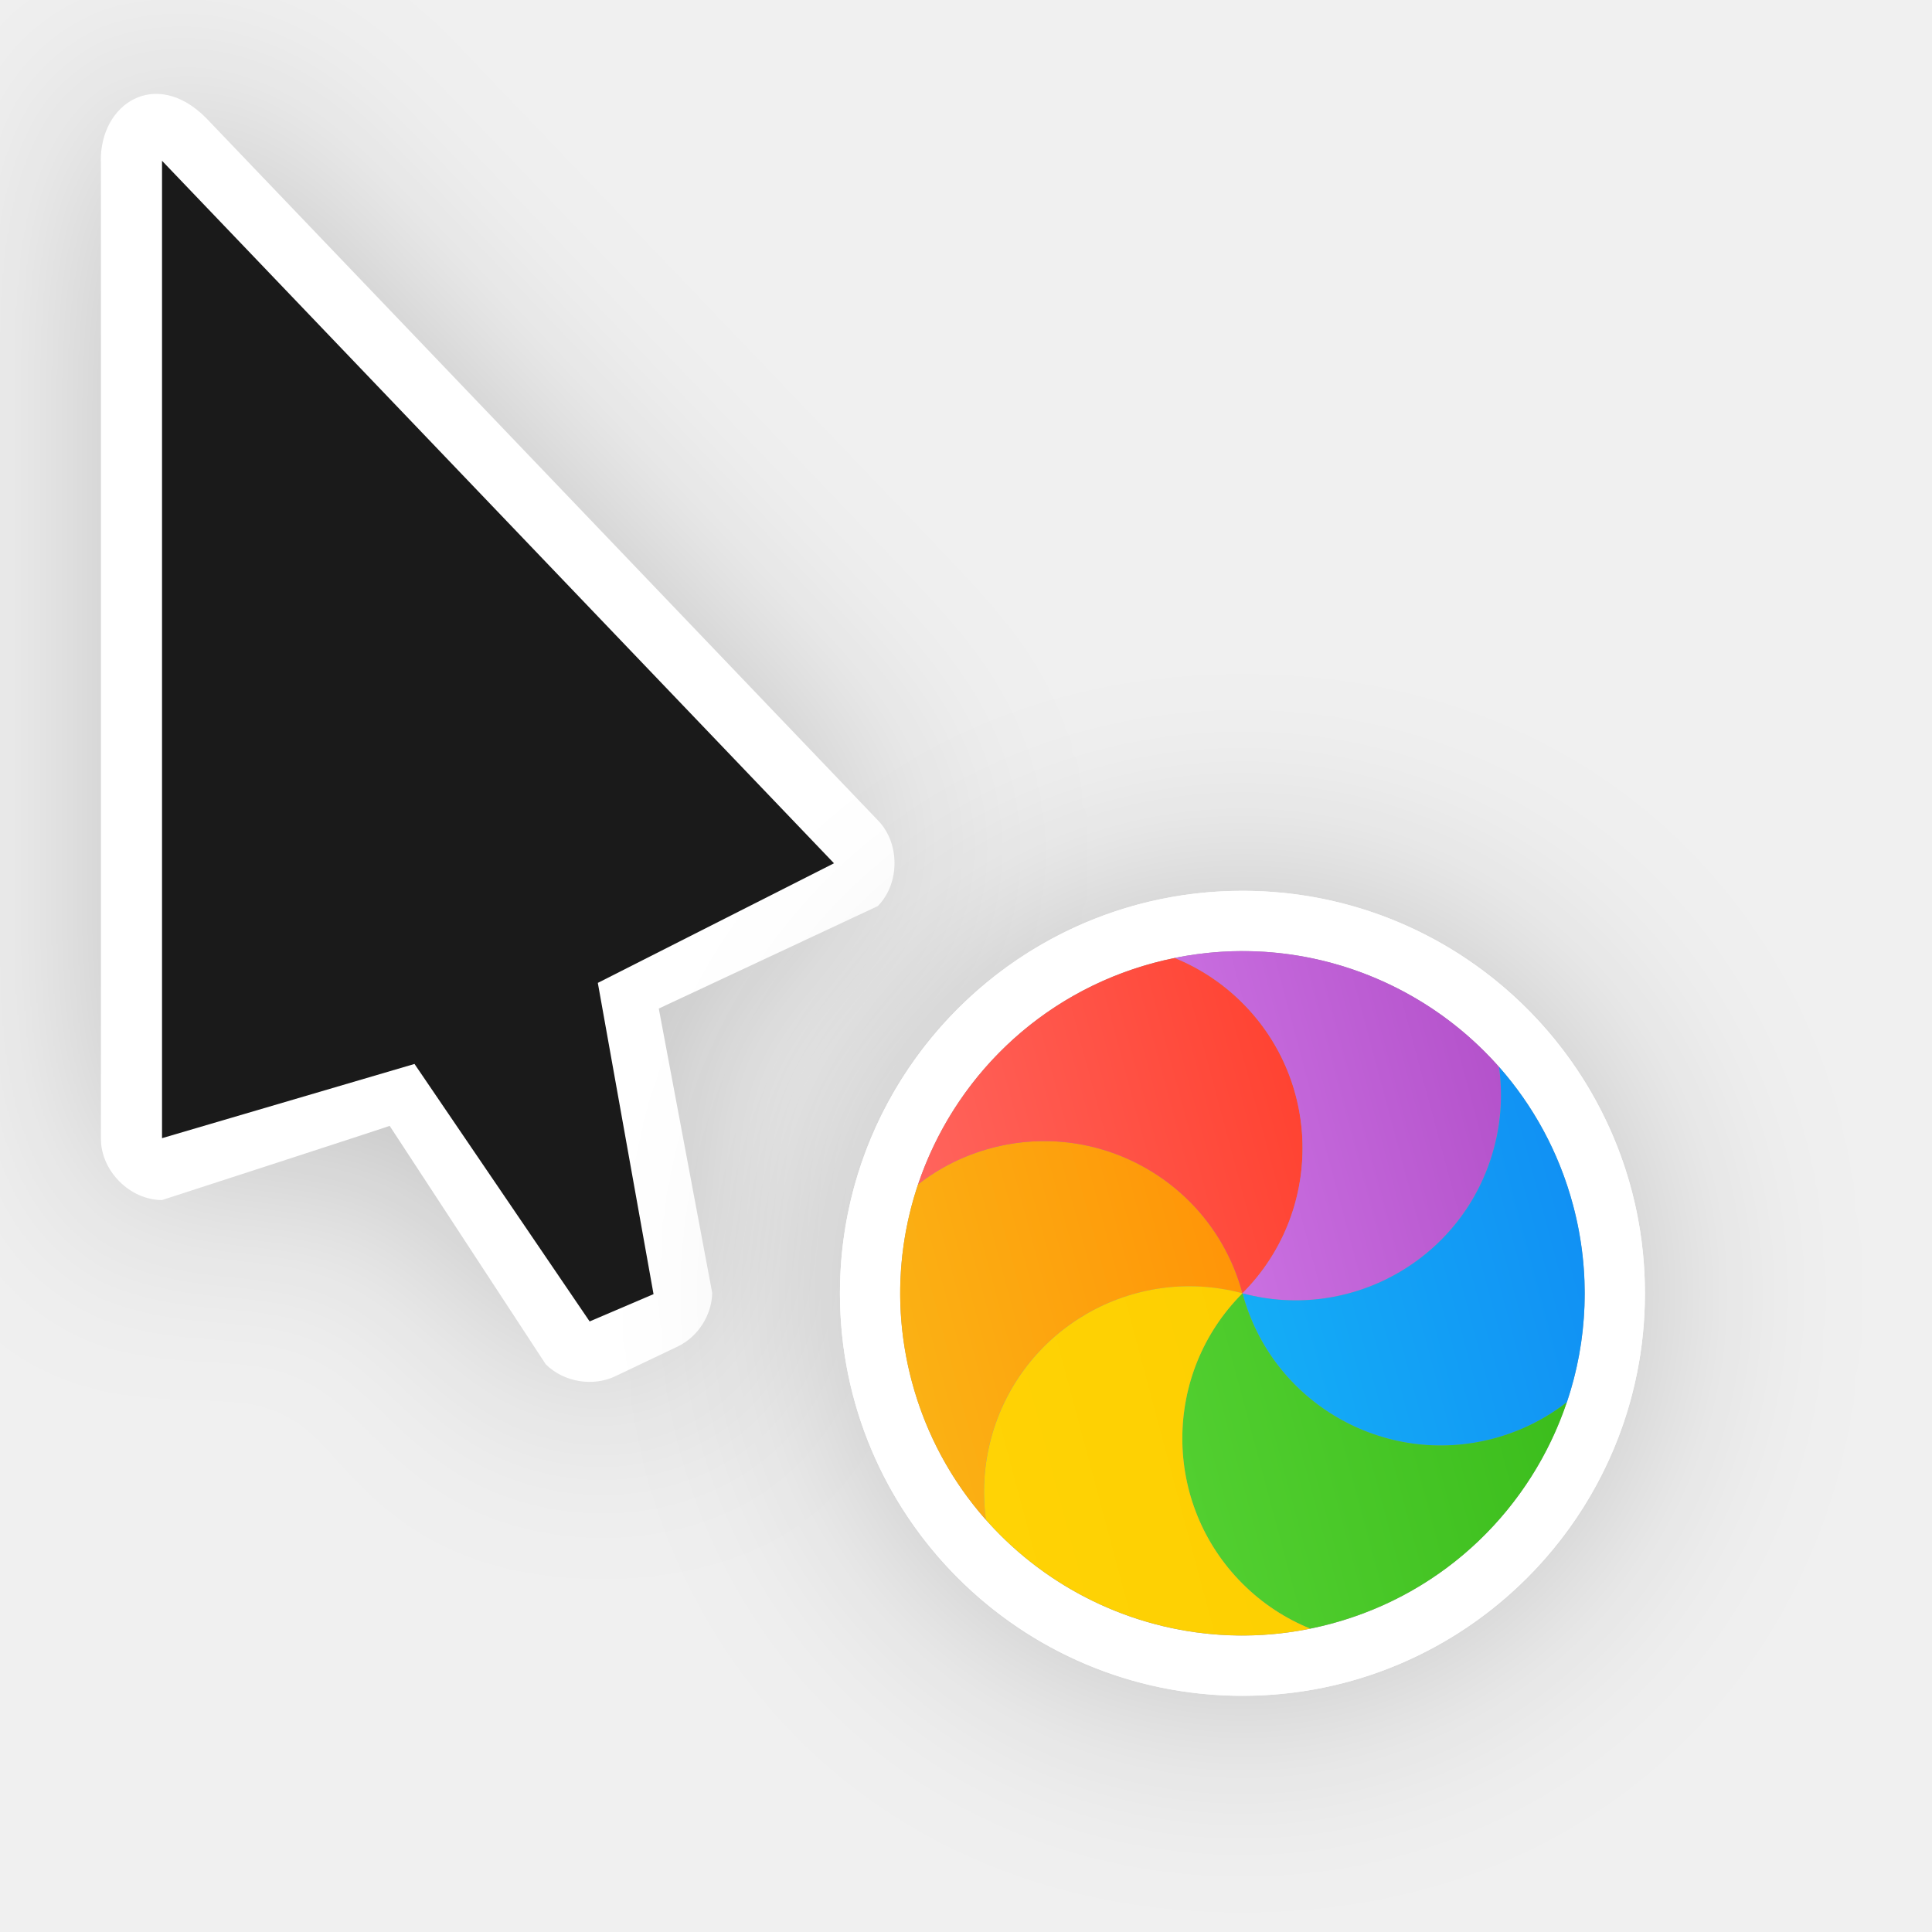
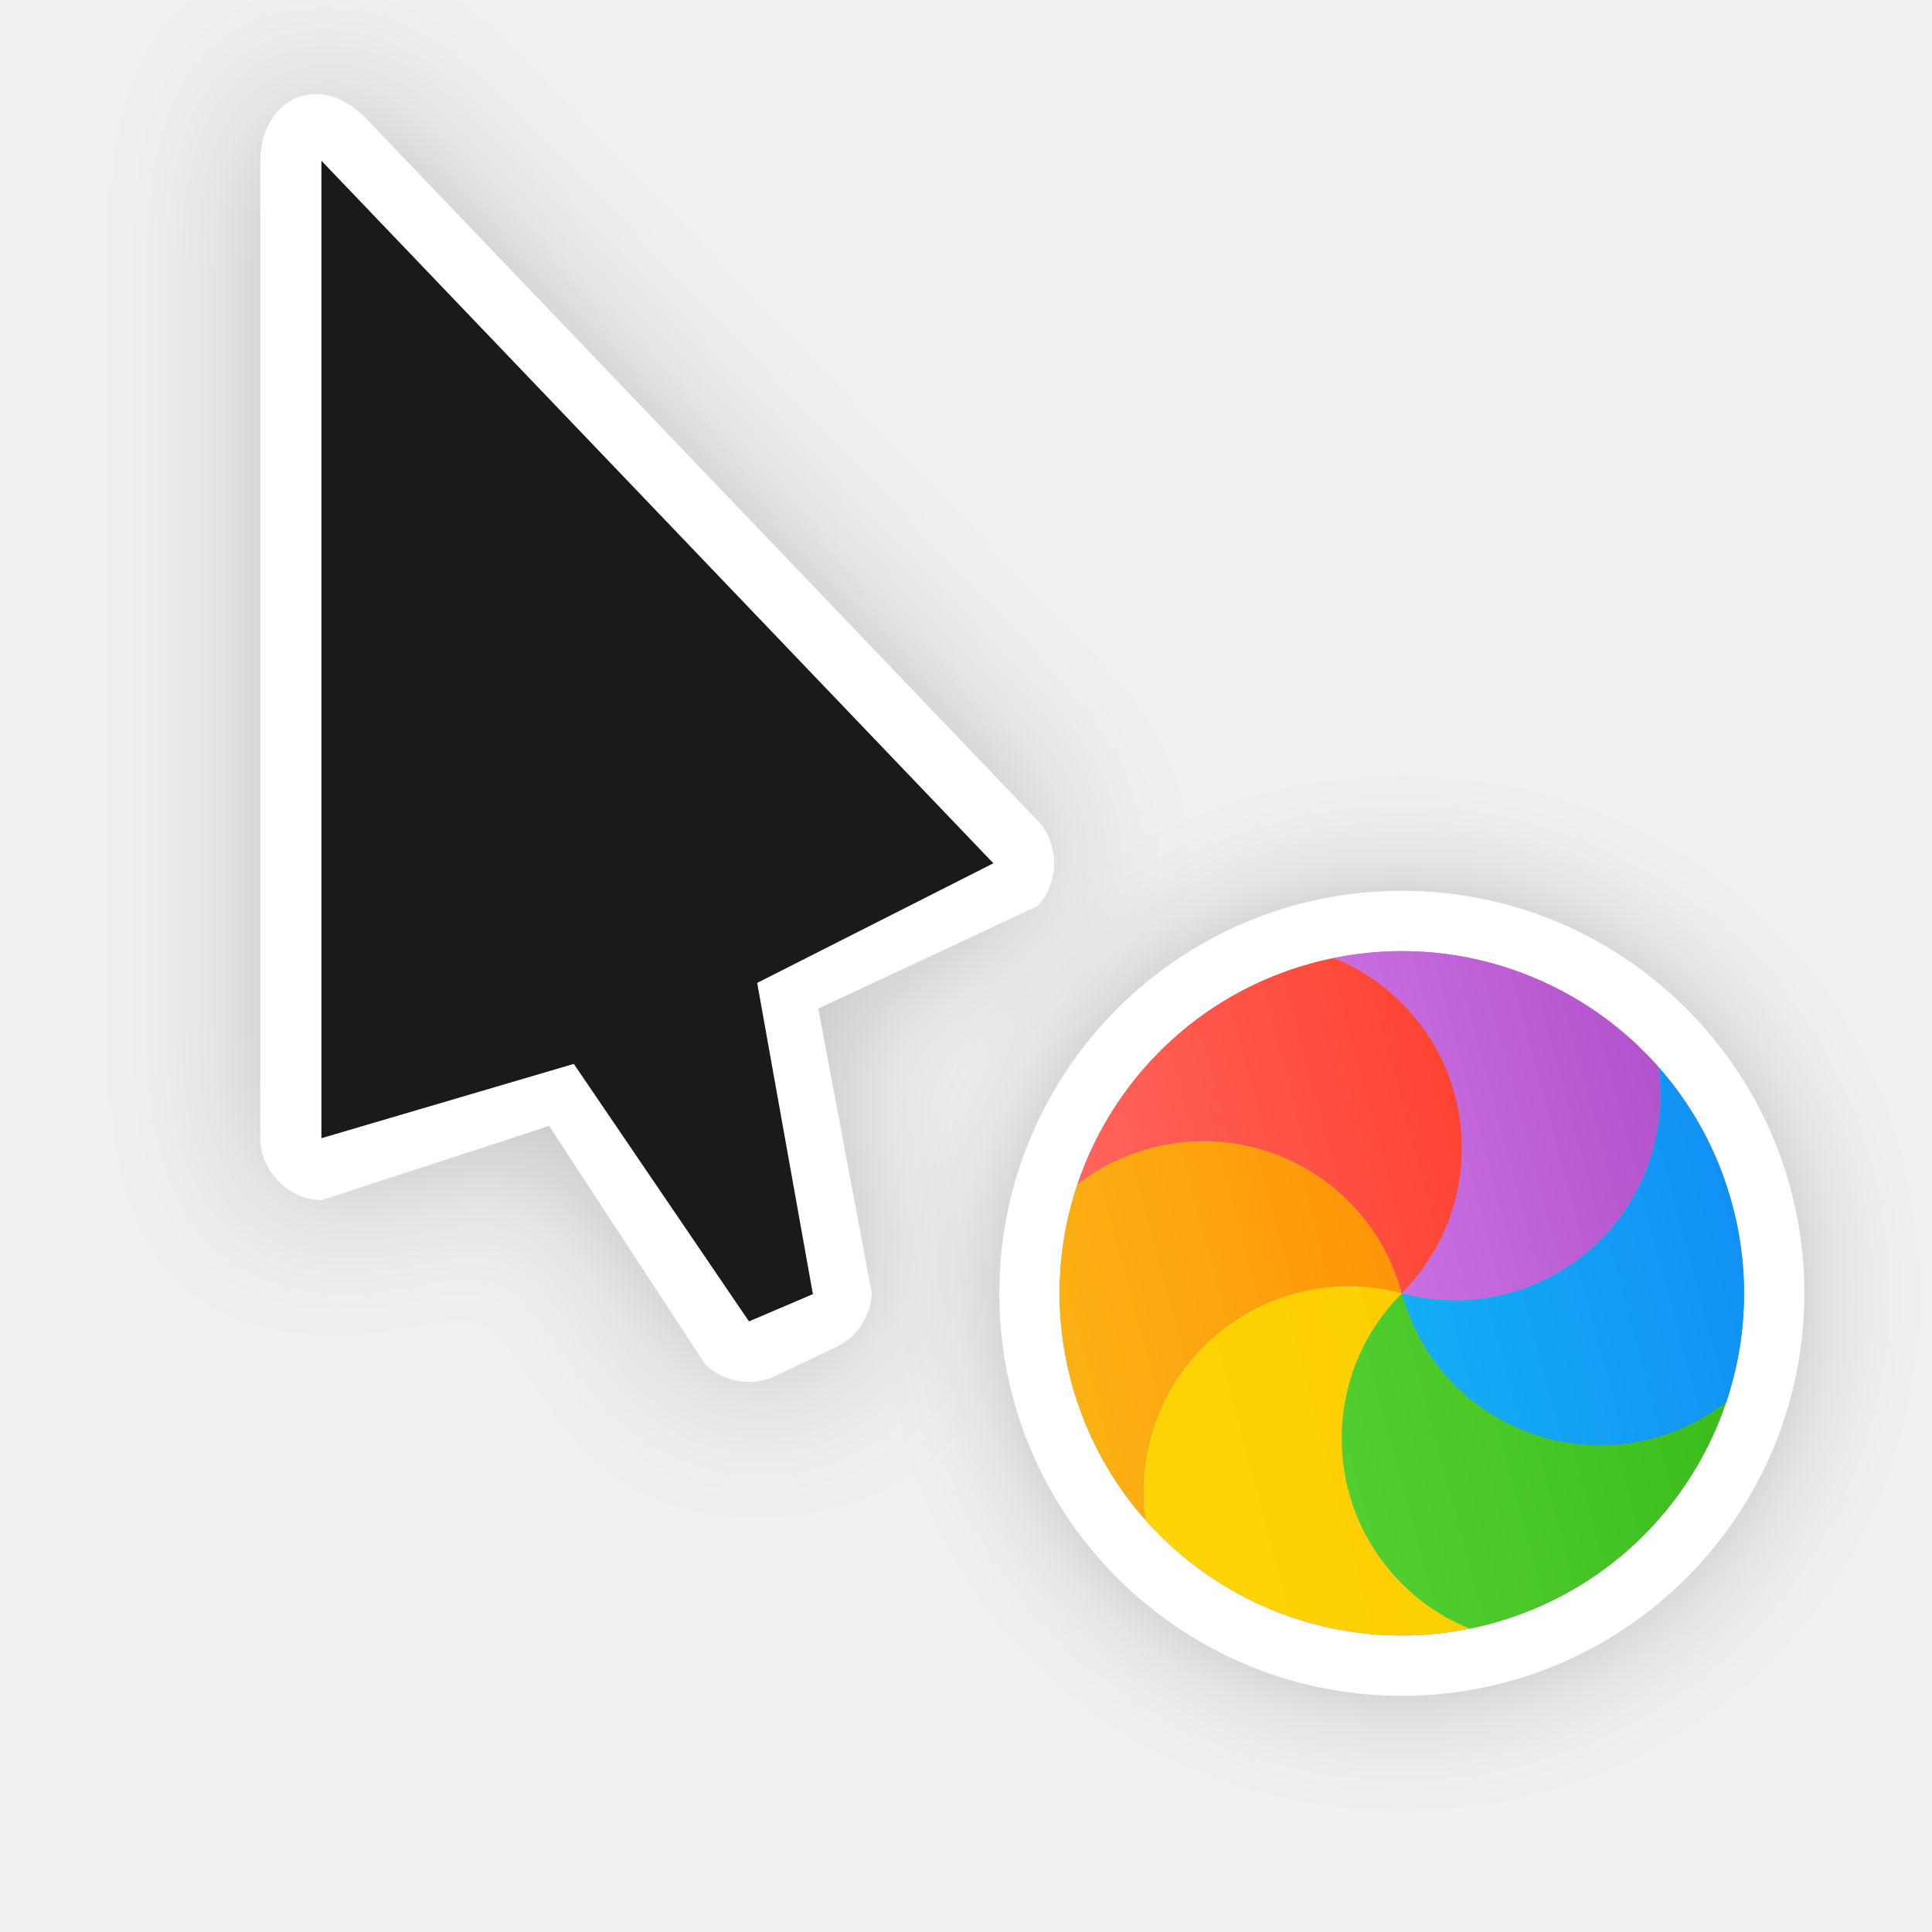
- <svg xmlns="http://www.w3.org/2000/svg" height="24" viewBox="0 0 24 24" width="24" version="1.1" id="svg82">
-   <defs id="defs86">
-     <filter style="color-interpolation-filters:sRGB" id="filter1719" x="-0.328" width="1.656" y="-0.202" height="1.404">
-       <feGaussianBlur stdDeviation="1.347" id="feGaussianBlur1721" />
-     </filter>
-     <filter style="color-interpolation-filters:sRGB" id="filter1723" x="-0.323" width="1.647" y="-0.323" height="1.647">
-       <feGaussianBlur stdDeviation="2.965" id="feGaussianBlur1725" />
-     </filter>
-   </defs>
-   <linearGradient id="a" gradientTransform="matrix(0.4579123,0,0,0.4380064,8.607332,9.250079)" gradientUnits="userSpaceOnUse" x1="17.871" x2="17.871" y1="7.669" y2="17.893">
-     <stop offset="0" stop-color="#fbb114" id="stop2" />
-     <stop offset="1" stop-color="#ff9508" id="stop4" />
+ <svg xmlns="http://www.w3.org/2000/svg" height="24" viewBox="0 0 24 24" width="24">
+   <linearGradient id="a" gradientTransform="matrix(.4579123 0 0 .4380064 8.607332 9.250079)" gradientUnits="userSpaceOnUse" x1="17.871" x2="17.871" y1="7.669" y2="17.893">
+     <stop offset="0" stop-color="#fbb114" />
+     <stop offset="1" stop-color="#ff9508" />
  </linearGradient>
-   <linearGradient id="b" gradientTransform="matrix(0.4206575,0,0,0.4767976,8.607332,9.250079)" gradientUnits="userSpaceOnUse" x1="23.954" x2="23.954" y1="8.61" y2="19.256">
-     <stop offset="0" stop-color="#ff645d" id="stop7" />
-     <stop offset="1" stop-color="#ff4332" id="stop9" />
+   <linearGradient id="b" gradientTransform="matrix(.4206575 0 0 .4767976 8.607332 9.250079)" gradientUnits="userSpaceOnUse" x1="23.954" x2="23.954" y1="8.61" y2="19.256">
+     <stop offset="0" stop-color="#ff645d" />
+     <stop offset="1" stop-color="#ff4332" />
  </linearGradient>
-   <linearGradient id="c" gradientTransform="matrix(0.4914857,0,0,0.4080861,8.607332,9.250079)" gradientUnits="userSpaceOnUse" x1="20.127" x2="20.127" y1="19.205" y2="29.033">
-     <stop offset="0" stop-color="#ca70e1" id="stop12" />
-     <stop offset="1" stop-color="#b452cb" id="stop14" />
+   <linearGradient id="c" gradientTransform="matrix(.4914857 0 0 .4080861 8.607332 9.250079)" gradientUnits="userSpaceOnUse" x1="20.127" x2="20.127" y1="19.205" y2="29.033">
+     <stop offset="0" stop-color="#ca70e1" />
+     <stop offset="1" stop-color="#b452cb" />
  </linearGradient>
-   <linearGradient id="d" gradientTransform="matrix(0.4579123,0,0,0.4380064,8.607332,9.250079)" gradientUnits="userSpaceOnUse" x1="16.36" x2="16.36" y1="17.893" y2="28.118">
-     <stop offset="0" stop-color="#14adf6" id="stop17" />
-     <stop offset="1" stop-color="#1191f4" id="stop19" />
+   <linearGradient id="d" gradientTransform="matrix(.4579123 0 0 .4380064 8.607332 9.250079)" gradientUnits="userSpaceOnUse" x1="16.36" x2="16.36" y1="17.893" y2="28.118">
+     <stop offset="0" stop-color="#14adf6" />
+     <stop offset="1" stop-color="#1191f4" />
  </linearGradient>
-   <linearGradient id="e" gradientTransform="matrix(0.4206575,0,0,0.4767976,8.607332,9.250079)" gradientUnits="userSpaceOnUse" x1="13.308" x2="13.308" y1="13.619" y2="24.265">
-     <stop offset="0" stop-color="#52cf30" id="stop22" />
-     <stop offset="1" stop-color="#3bbd1c" id="stop24" />
+   <linearGradient id="e" gradientTransform="matrix(.4206575 0 0 .4767976 8.607332 9.250079)" gradientUnits="userSpaceOnUse" x1="13.308" x2="13.308" y1="13.619" y2="24.265">
+     <stop offset="0" stop-color="#52cf30" />
+     <stop offset="1" stop-color="#3bbd1c" />
  </linearGradient>
-   <linearGradient id="f" gradientTransform="matrix(0.4914857,0,0,0.4080861,8.607332,9.250079)" gradientUnits="userSpaceOnUse" x1="11.766" x2="11.766" y1="9.377" y2="19.205">
-     <stop offset="0" stop-color="#ffd305" id="stop27" />
-     <stop offset="1" stop-color="#fdcf01" id="stop29" />
+   <linearGradient id="f" gradientTransform="matrix(.4914857 0 0 .4080861 8.607332 9.250079)" gradientUnits="userSpaceOnUse" x1="11.766" x2="11.766" y1="9.377" y2="19.205">
+     <stop offset="0" stop-color="#ffd305" />
+     <stop offset="1" stop-color="#fdcf01" />
  </linearGradient>
-   <filter id="g" height="1.272" width="1.441" x="-0.22" y="-0.136" style="color-interpolation-filters:sRGB">
-     <feGaussianBlur stdDeviation="1.192" id="feGaussianBlur32" />
+   <filter id="g" color-interpolation-filters="sRGB" height="1.272" width="1.441" x="-.22" y="-.136">
+     <feGaussianBlur stdDeviation=".905" />
  </filter>
-   <filter id="h" height="1.444" width="1.444" x="-0.222" y="-0.222" style="color-interpolation-filters:sRGB">
-     <feGaussianBlur stdDeviation="1.202" id="feGaussianBlur35" />
+   <filter id="h" color-interpolation-filters="sRGB" height="1.336" width="1.336" x="-.168" y="-.168">
+     <feGaussianBlur stdDeviation=".7" />
  </filter>
-   <path style="opacity:0.2;fill:#000000;fill-opacity:1;stroke-width:0.759;filter:url(#filter1719)" id="path1677" d="M 1.254,2.007 V 14.149 c 3.8e-5,0.397 0.362,0.759 0.759,0.759 0,0 2.946,-0.956 2.828,-0.922 l 1.939,2.962 c 0.224,0.224 0.594,0.284 0.877,0.142 L 8.422,16.726 c 0.249,-0.121 0.42,-0.387 0.427,-0.664 l -0.664,-3.533 2.721,-1.272 c 0.277,-0.281 0.277,-0.787 0,-1.067 L 2.558,1.462 C 1.936,0.84 1.241,1.284 1.254,2.007 Z" />
-   <g id="g46" transform="matrix(0.7588509,0,0,0.7588509,-122.5974,-577.1077)">
-     <path style="fill:#ffffff" id="path42" d="m 163.209,763.147 v 16 c 5e-5,0.524 0.476,1 1,1 0,0 3.883,-1.259 3.726,-1.215 l 2.555,3.903 c 0.295,0.295 0.783,0.375 1.156,0.188 l 1.008,-0.48 c 0.328,-0.159 0.554,-0.51 0.562,-0.875 l -0.875,-4.656 3.585,-1.677 c 0.365,-0.37 0.365,-1.037 0,-1.406 l -11,-11.5 c -0.82,-0.82 -1.736,-0.235 -1.719,0.719 z" />
-     <path style="fill:#1a1a1a" id="path44" d="m 164.209,779.134 v -16 l 11,11.5 -3.866,1.958 0.912,5.095 -1.046,0.447 -2.867,-4.215 z" />
+   <circle cx="17.414" cy="16.066" fill-rule="evenodd" filter="url(#h)" opacity=".2" r="5" stroke-width=".455" />
+   <g stroke-width=".759">
+     <path d="m3.234 2.007v12.142c0.0.397.362.759.759.759 0 0 2.946-.956 2.828-.922l1.939 2.962c.224.224.594.284.877.142l.765-.364c.249-.121.42-.387.427-.664l-.664-3.533 2.721-1.272c.277-.281.277-.787 0-1.067l-8.347-8.727c-.622-.622-1.317-.178-1.304.545z" filter="url(#g)" opacity=".2" />
+     <path d="m3.234 2.007v12.142c0.0.397.362.759.759.759 0 0 2.946-.956 2.828-.922l1.939 2.962c.224.224.594.284.877.142l.765-.364c.249-.121.42-.387.427-.664l-.664-3.533 2.721-1.272c.277-.281.277-.787 0-1.067l-8.347-8.727c-.622-.622-1.317-.178-1.304.545z" fill="#fff" />
+     <path d="m3.993 14.139v-12.142l8.347 8.727-2.934 1.486.692 3.866-.794.339-2.176-3.199z" fill="#1a1a1a" />
  </g>
-   <g transform="matrix(0.4545453,0,0,0.4545453,-148.6218,-354.078)" style="opacity:0.2;fill:#000000;fill-opacity:1;fill-rule:evenodd;filter:url(#filter1723)" id="g1697">
-     <circle id="circle1683" r="11" cy="814.317" cx="360.923" style="fill:#000000;fill-opacity:1" />
-     <path id="path1685" d="m 367.005,805.15 c 0.333,0.789 0.518,1.656 0.518,2.567 0,3.645 -2.955,6.6 -6.6,6.6 1.823,-3.157 0.741,-7.193 -2.416,-9.016 -0.789,-0.456 -1.633,-0.73 -2.484,-0.835 1.475,-0.735 3.139,-1.149 4.9,-1.149 2.249,0 4.34,0.675 6.082,1.833 z" style="fill:#000000;fill-opacity:1" />
-     <path id="path1687" d="m 371.902,815.002 c -0.516,0.683 -1.175,1.276 -1.963,1.731 -3.157,1.823 -7.193,0.741 -9.016,-2.416 3.645,0 6.6,-2.955 6.6,-6.6 0,-0.91 -0.184,-1.778 -0.518,-2.567 2.964,1.971 4.918,5.341 4.918,9.167 0,0.23 -0.007,0.459 -0.021,0.685 z" style="fill:#000000;fill-opacity:1" />
-     <path id="path1689" d="m 365.823,824.168 c -0.851,-0.106 -1.695,-0.38 -2.484,-0.835 -3.157,-1.823 -4.238,-5.859 -2.416,-9.016 1.823,3.157 5.859,4.238 9.016,2.416 0.788,-0.455 1.447,-1.048 1.963,-1.731 -0.247,4.022 -2.656,7.46 -6.079,9.166 z" style="fill:#000000;fill-opacity:1" />
-     <path id="path1691" d="m 354.841,823.484 c -0.333,-0.789 -0.518,-1.656 -0.518,-2.567 0,-3.645 2.955,-6.6 6.6,-6.6 -1.823,3.157 -0.741,7.193 2.416,9.016 0.789,0.456 1.633,0.73 2.484,0.835 -1.475,0.735 -3.139,1.149 -4.9,1.149 -2.249,0 -4.34,-0.675 -6.082,-1.833 z" style="fill:#000000;fill-opacity:1" />
-     <path id="path1693" d="m 349.944,813.632 c 0.516,-0.683 1.175,-1.276 1.963,-1.731 3.157,-1.823 7.193,-0.741 9.016,2.416 -3.645,0 -6.6,2.955 -6.6,6.6 0,0.91 0.184,1.778 0.518,2.567 -2.964,-1.971 -4.918,-5.341 -4.918,-9.167 0,-0.23 0.007,-0.459 0.021,-0.685 z" style="fill:#000000;fill-opacity:1" />
-     <path id="path1695" d="m 356.023,804.466 c 0.851,0.106 1.695,0.38 2.484,0.835 3.157,1.823 4.238,5.859 2.416,9.016 -1.823,-3.157 -5.859,-4.238 -9.016,-2.416 -0.788,0.455 -1.447,1.048 -1.963,1.731 0.247,-4.022 2.656,-7.46 6.079,-9.166 z" style="fill:#000000;fill-opacity:1" />
-   </g>
-   <g id="g62" style="fill:#ffffff;fill-rule:evenodd" transform="matrix(0.4545453,0,0,0.4545453,-148.6218,-354.078)">
-     <circle cx="360.923" cy="814.317" r="11" id="circle48" />
-     <path d="m 367.005,805.15 c 0.333,0.789 0.518,1.656 0.518,2.567 0,3.645 -2.955,6.6 -6.6,6.6 1.823,-3.157 0.741,-7.193 -2.416,-9.016 -0.789,-0.456 -1.633,-0.73 -2.484,-0.835 1.475,-0.735 3.139,-1.149 4.9,-1.149 2.249,0 4.34,0.675 6.082,1.833 z" id="path50" />
-     <path d="m 371.902,815.002 c -0.516,0.683 -1.175,1.276 -1.963,1.731 -3.157,1.823 -7.193,0.741 -9.016,-2.416 3.645,0 6.6,-2.955 6.6,-6.6 0,-0.91 -0.184,-1.778 -0.518,-2.567 2.964,1.971 4.918,5.341 4.918,9.167 0,0.23 -0.007,0.459 -0.021,0.685 z" id="path52" />
-     <path d="m 365.823,824.168 c -0.851,-0.106 -1.695,-0.38 -2.484,-0.835 -3.157,-1.823 -4.238,-5.859 -2.416,-9.016 1.823,3.157 5.859,4.238 9.016,2.416 0.788,-0.455 1.447,-1.048 1.963,-1.731 -0.247,4.022 -2.656,7.46 -6.079,9.166 z" id="path54" />
-     <path d="m 354.841,823.484 c -0.333,-0.789 -0.518,-1.656 -0.518,-2.567 0,-3.645 2.955,-6.6 6.6,-6.6 -1.823,3.157 -0.741,7.193 2.416,9.016 0.789,0.456 1.633,0.73 2.484,0.835 -1.475,0.735 -3.139,1.149 -4.9,1.149 -2.249,0 -4.34,-0.675 -6.082,-1.833 z" id="path56" />
-     <path d="m 349.944,813.632 c 0.516,-0.683 1.175,-1.276 1.963,-1.731 3.157,-1.823 7.193,-0.741 9.016,2.416 -3.645,0 -6.6,2.955 -6.6,6.6 0,0.91 0.184,1.778 0.518,2.567 -2.964,-1.971 -4.918,-5.341 -4.918,-9.167 0,-0.23 0.007,-0.459 0.021,-0.685 z" id="path58" />
-     <path d="m 356.023,804.466 c 0.851,0.106 1.695,0.38 2.484,0.835 3.157,1.823 4.238,5.859 2.416,9.016 -1.823,-3.157 -5.859,-4.238 -9.016,-2.416 -0.788,0.455 -1.447,1.048 -1.963,1.731 0.247,-4.022 2.656,-7.46 6.079,-9.166 z" id="path60" />
-   </g>
-   <g id="g1646" transform="rotate(-105,15.34555,16.99106)">
-     <circle style="fill:#959595;fill-rule:evenodd;stroke-width:0.423" id="circle64" r="4.25" cy="17.316" cx="16.216" />
-     <g transform="matrix(0.9489808,0,0,0.9489808,0.6105051,1.100282)" id="g1636">
-       <path d="m 18.921,13.355 c 0.136,0.321 0.211,0.674 0.211,1.045 0,1.484 -1.203,2.687 -2.687,2.687 0.742,-1.285 0.302,-2.929 -0.984,-3.671 -0.321,-0.185 -0.665,-0.297 -1.011,-0.34 0.601,-0.299 1.278,-0.468 1.995,-0.468 0.916,0 1.767,0.275 2.476,0.746 z" id="path66" style="fill:url(#a);fill-rule:evenodd;stroke-width:0.445" />
-       <path d="m 20.915,17.366 c -0.21,0.278 -0.478,0.519 -0.799,0.705 -1.285,0.742 -2.929,0.302 -3.671,-0.984 1.484,0 2.687,-1.203 2.687,-2.687 0,-0.371 -0.075,-0.724 -0.211,-1.045 1.207,0.802 2.002,2.174 2.002,3.732 0,0.094 -0.003,0.187 -0.009,0.279 z" id="path68" style="fill:url(#b);fill-rule:evenodd;stroke-width:0.445" />
-       <path d="m 18.44,21.098 c -0.346,-0.043 -0.69,-0.155 -1.011,-0.34 -1.285,-0.742 -1.726,-2.385 -0.984,-3.671 0.742,1.285 2.385,1.726 3.671,0.984 0.321,-0.185 0.589,-0.427 0.799,-0.705 -0.101,1.638 -1.081,3.037 -2.475,3.732 z" id="path70" style="fill:url(#c);fill-rule:evenodd;stroke-width:0.445" />
-       <path d="m 13.968,20.82 c -0.136,-0.321 -0.211,-0.674 -0.211,-1.045 0,-1.484 1.203,-2.687 2.687,-2.687 -0.742,1.285 -0.302,2.929 0.984,3.671 0.321,0.186 0.665,0.297 1.011,0.34 -0.601,0.299 -1.278,0.468 -1.995,0.468 -0.916,0 -1.767,-0.275 -2.476,-0.746 z" id="path72" style="fill:url(#d);fill-rule:evenodd;stroke-width:0.445" />
-       <path d="m 11.975,16.809 c 0.21,-0.278 0.478,-0.519 0.799,-0.705 1.285,-0.742 2.929,-0.302 3.671,0.984 -1.484,0 -2.687,1.203 -2.687,2.687 0,0.371 0.075,0.724 0.211,1.045 -1.207,-0.802 -2.002,-2.174 -2.002,-3.732 0,-0.094 0.003,-0.187 0.009,-0.279 z" id="path74" style="fill:url(#e);fill-rule:evenodd;stroke-width:0.445" />
-       <path d="m 14.45,13.077 c 0.346,0.043 0.69,0.155 1.011,0.34 1.285,0.742 1.726,2.385 0.984,3.671 -0.742,-1.285 -2.385,-1.726 -3.671,-0.984 -0.321,0.185 -0.589,0.427 -0.799,0.705 0.101,-1.638 1.081,-3.037 2.475,-3.732 z" id="path76" style="fill:url(#f);fill-rule:evenodd;stroke-width:0.445" />
+   <circle cx="17.414" cy="16.066" fill="#fff" fill-rule="evenodd" r="5" stroke-width=".455" />
+   <g fill-rule="evenodd" transform="matrix(-.258819 -.9659258 .9659258 -.258819 4.885167 36.21133)">
+     <circle cx="16.216" cy="17.316" fill="#959595" r="4.25" stroke-width=".423" />
+     <g stroke-width=".445" transform="matrix(.9489808 0 0 .9489808 .610505 1.100282)">
+       <path d="m18.921 13.355c.136.321.211.674.211 1.045 0 1.484-1.203 2.687-2.687 2.687.742-1.285.302-2.929-.984-3.671-.321-.185-.665-.297-1.011-.34.601-.299 1.278-.468 1.995-.468.916 0 1.767.275 2.476.746z" fill="url(#a)" />
+       <path d="m20.915 17.366c-.21.278-.478.519-.799.705-1.285.742-2.929.302-3.671-.984 1.484 0 2.687-1.203 2.687-2.687 0-.371-.075-.724-.211-1.045 1.207.802 2.002 2.174 2.002 3.732 0 .094-.003.187-.009.279z" fill="url(#b)" />
+       <path d="m18.44 21.098c-.346-.043-.69-.155-1.011-.34-1.285-.742-1.726-2.385-.984-3.671.742 1.285 2.385 1.726 3.671.984.321-.185.589-.427.799-.705-.101 1.638-1.081 3.037-2.475 3.732z" fill="url(#c)" />
+       <path d="m13.968 20.82c-.136-.321-.211-.674-.211-1.045 0-1.484 1.203-2.687 2.687-2.687-.742 1.285-.302 2.929.984 3.671.321.186.665.297 1.011.34-.601.299-1.278.468-1.995.468-.916 0-1.767-.275-2.476-.746z" fill="url(#d)" />
+       <path d="m11.975 16.809c.21-.278.478-.519.799-.705 1.285-.742 2.929-.302 3.671.984-1.484 0-2.687 1.203-2.687 2.687 0 .371.075.724.211 1.045-1.207-.802-2.002-2.174-2.002-3.732 0-.094.003-.187.009-.279z" fill="url(#e)" />
+       <path d="m14.45 13.077c.346.043.69.155 1.011.34 1.285.742 1.726 2.385.984 3.671-.742-1.285-2.385-1.726-3.671-.984-.321.185-.589.427-.799.705.101-1.638 1.081-3.037 2.475-3.732z" fill="url(#f)" />
    </g>
  </g>
</svg>
